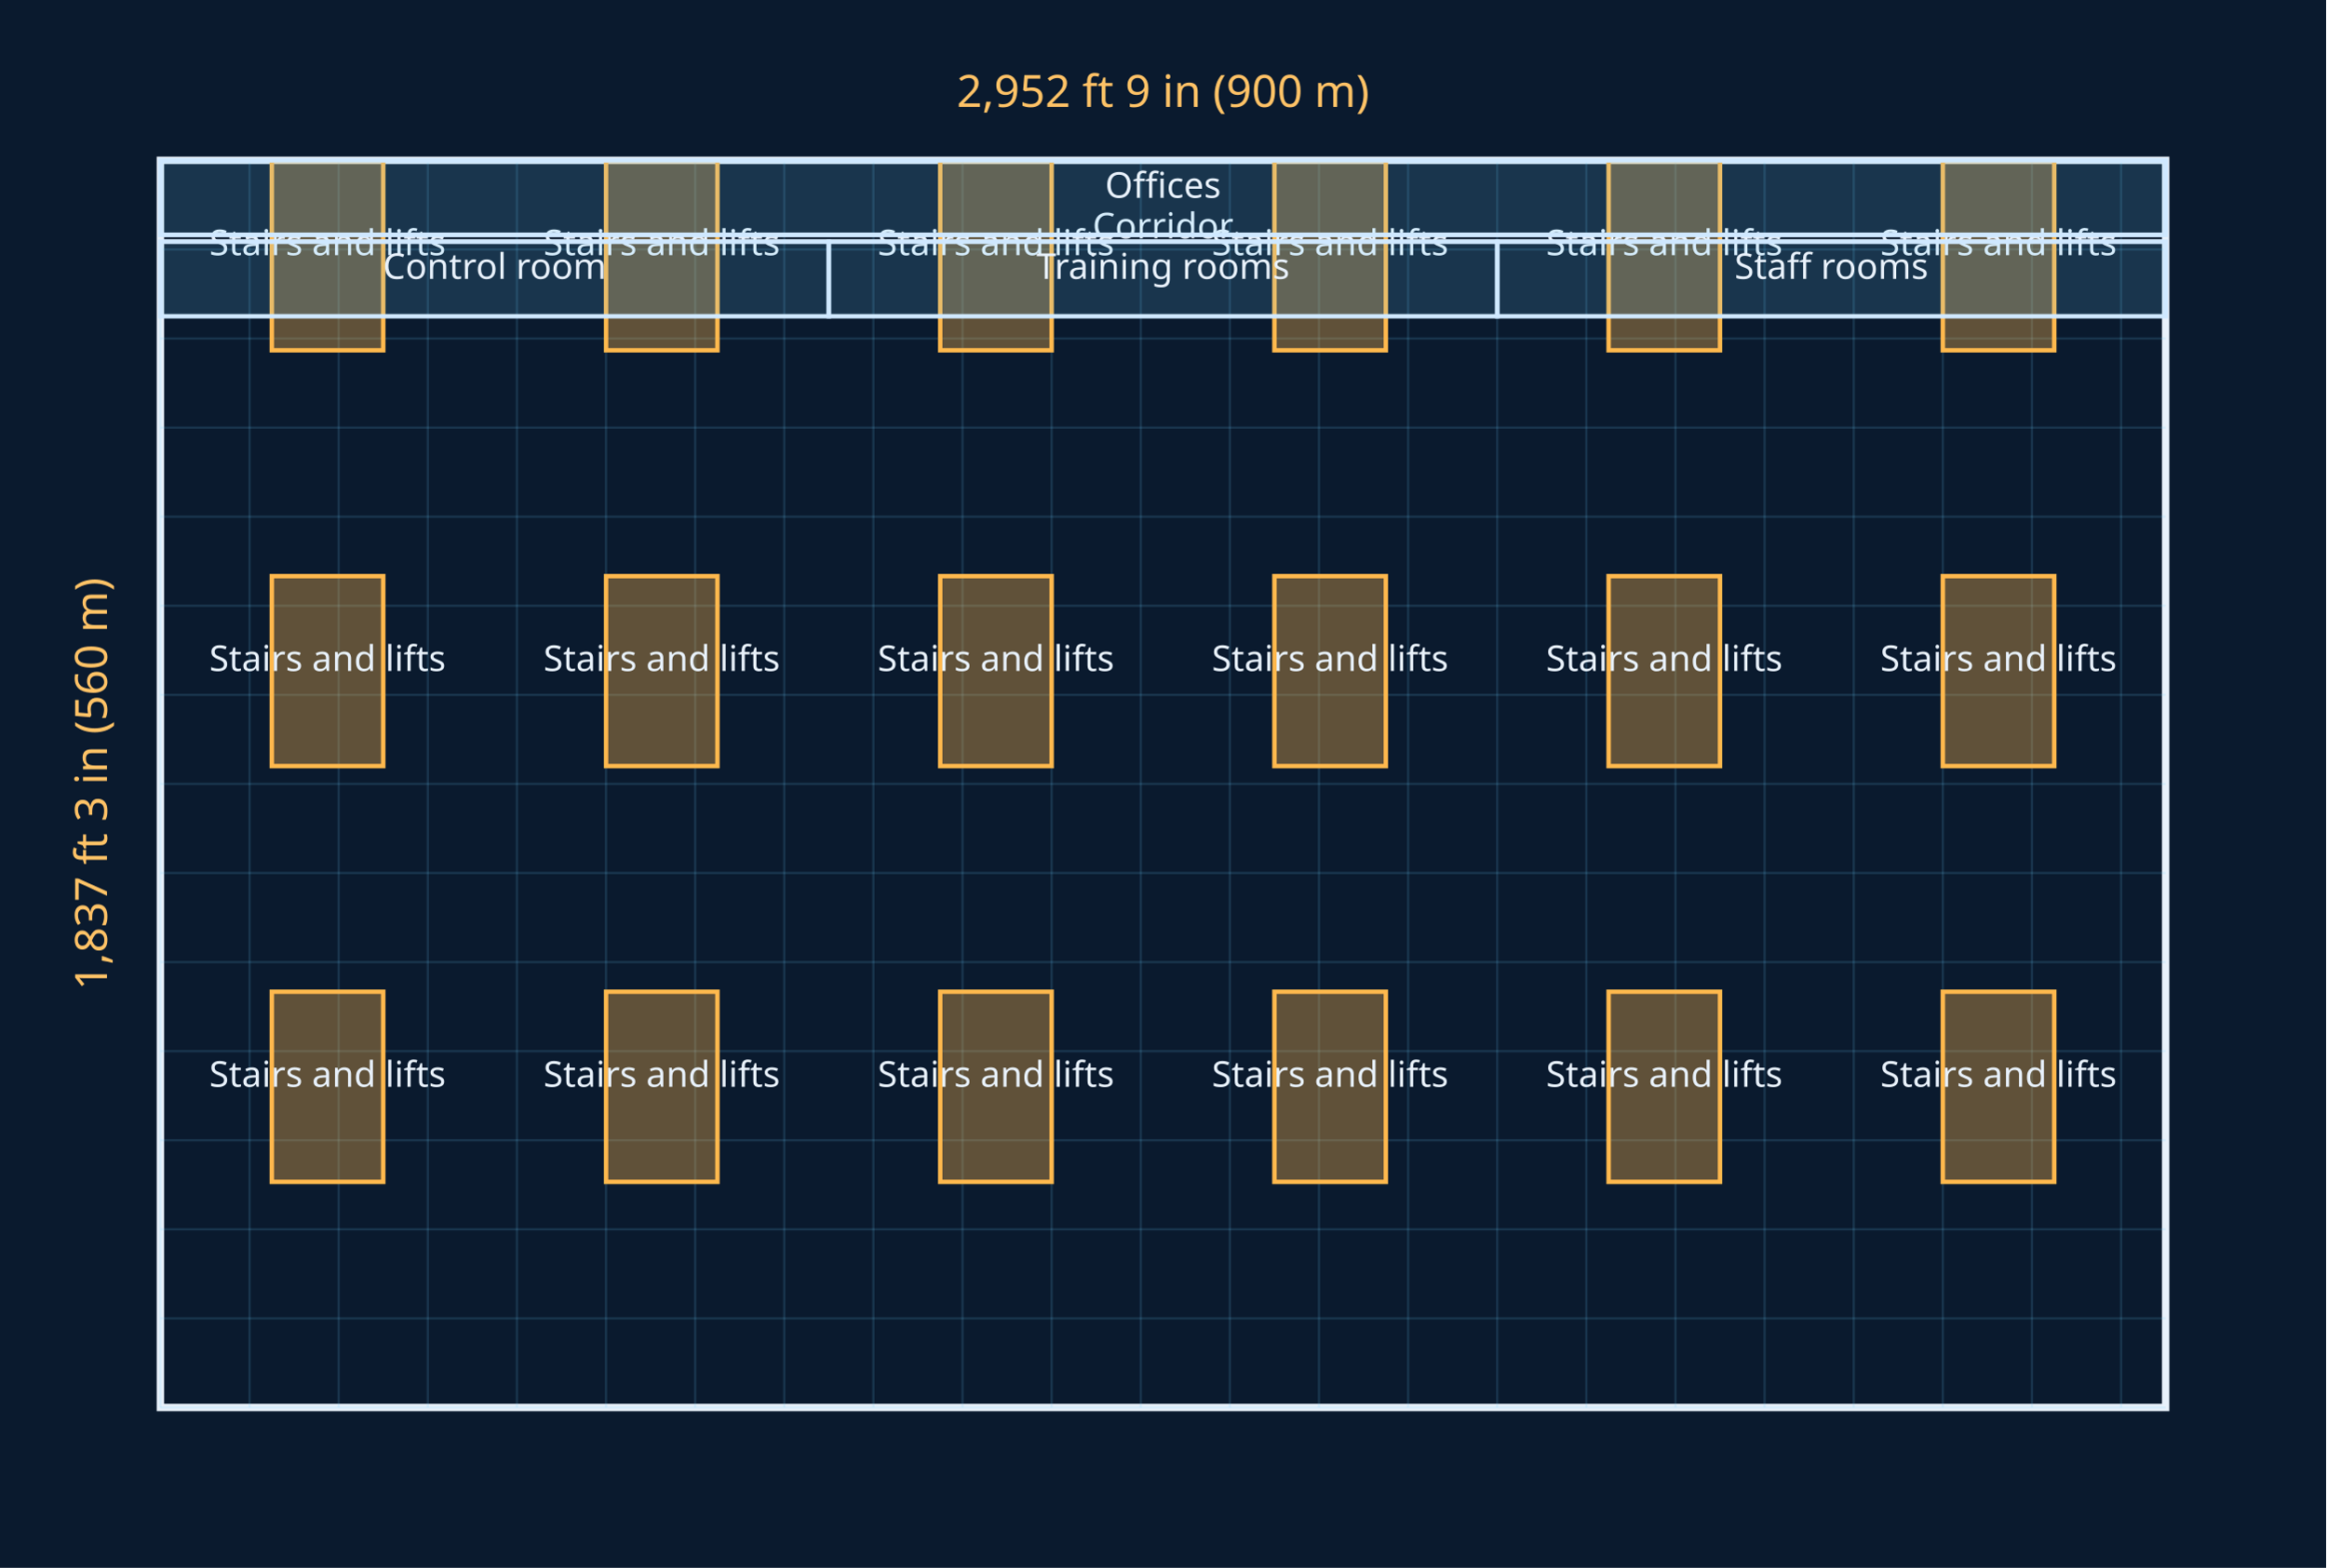
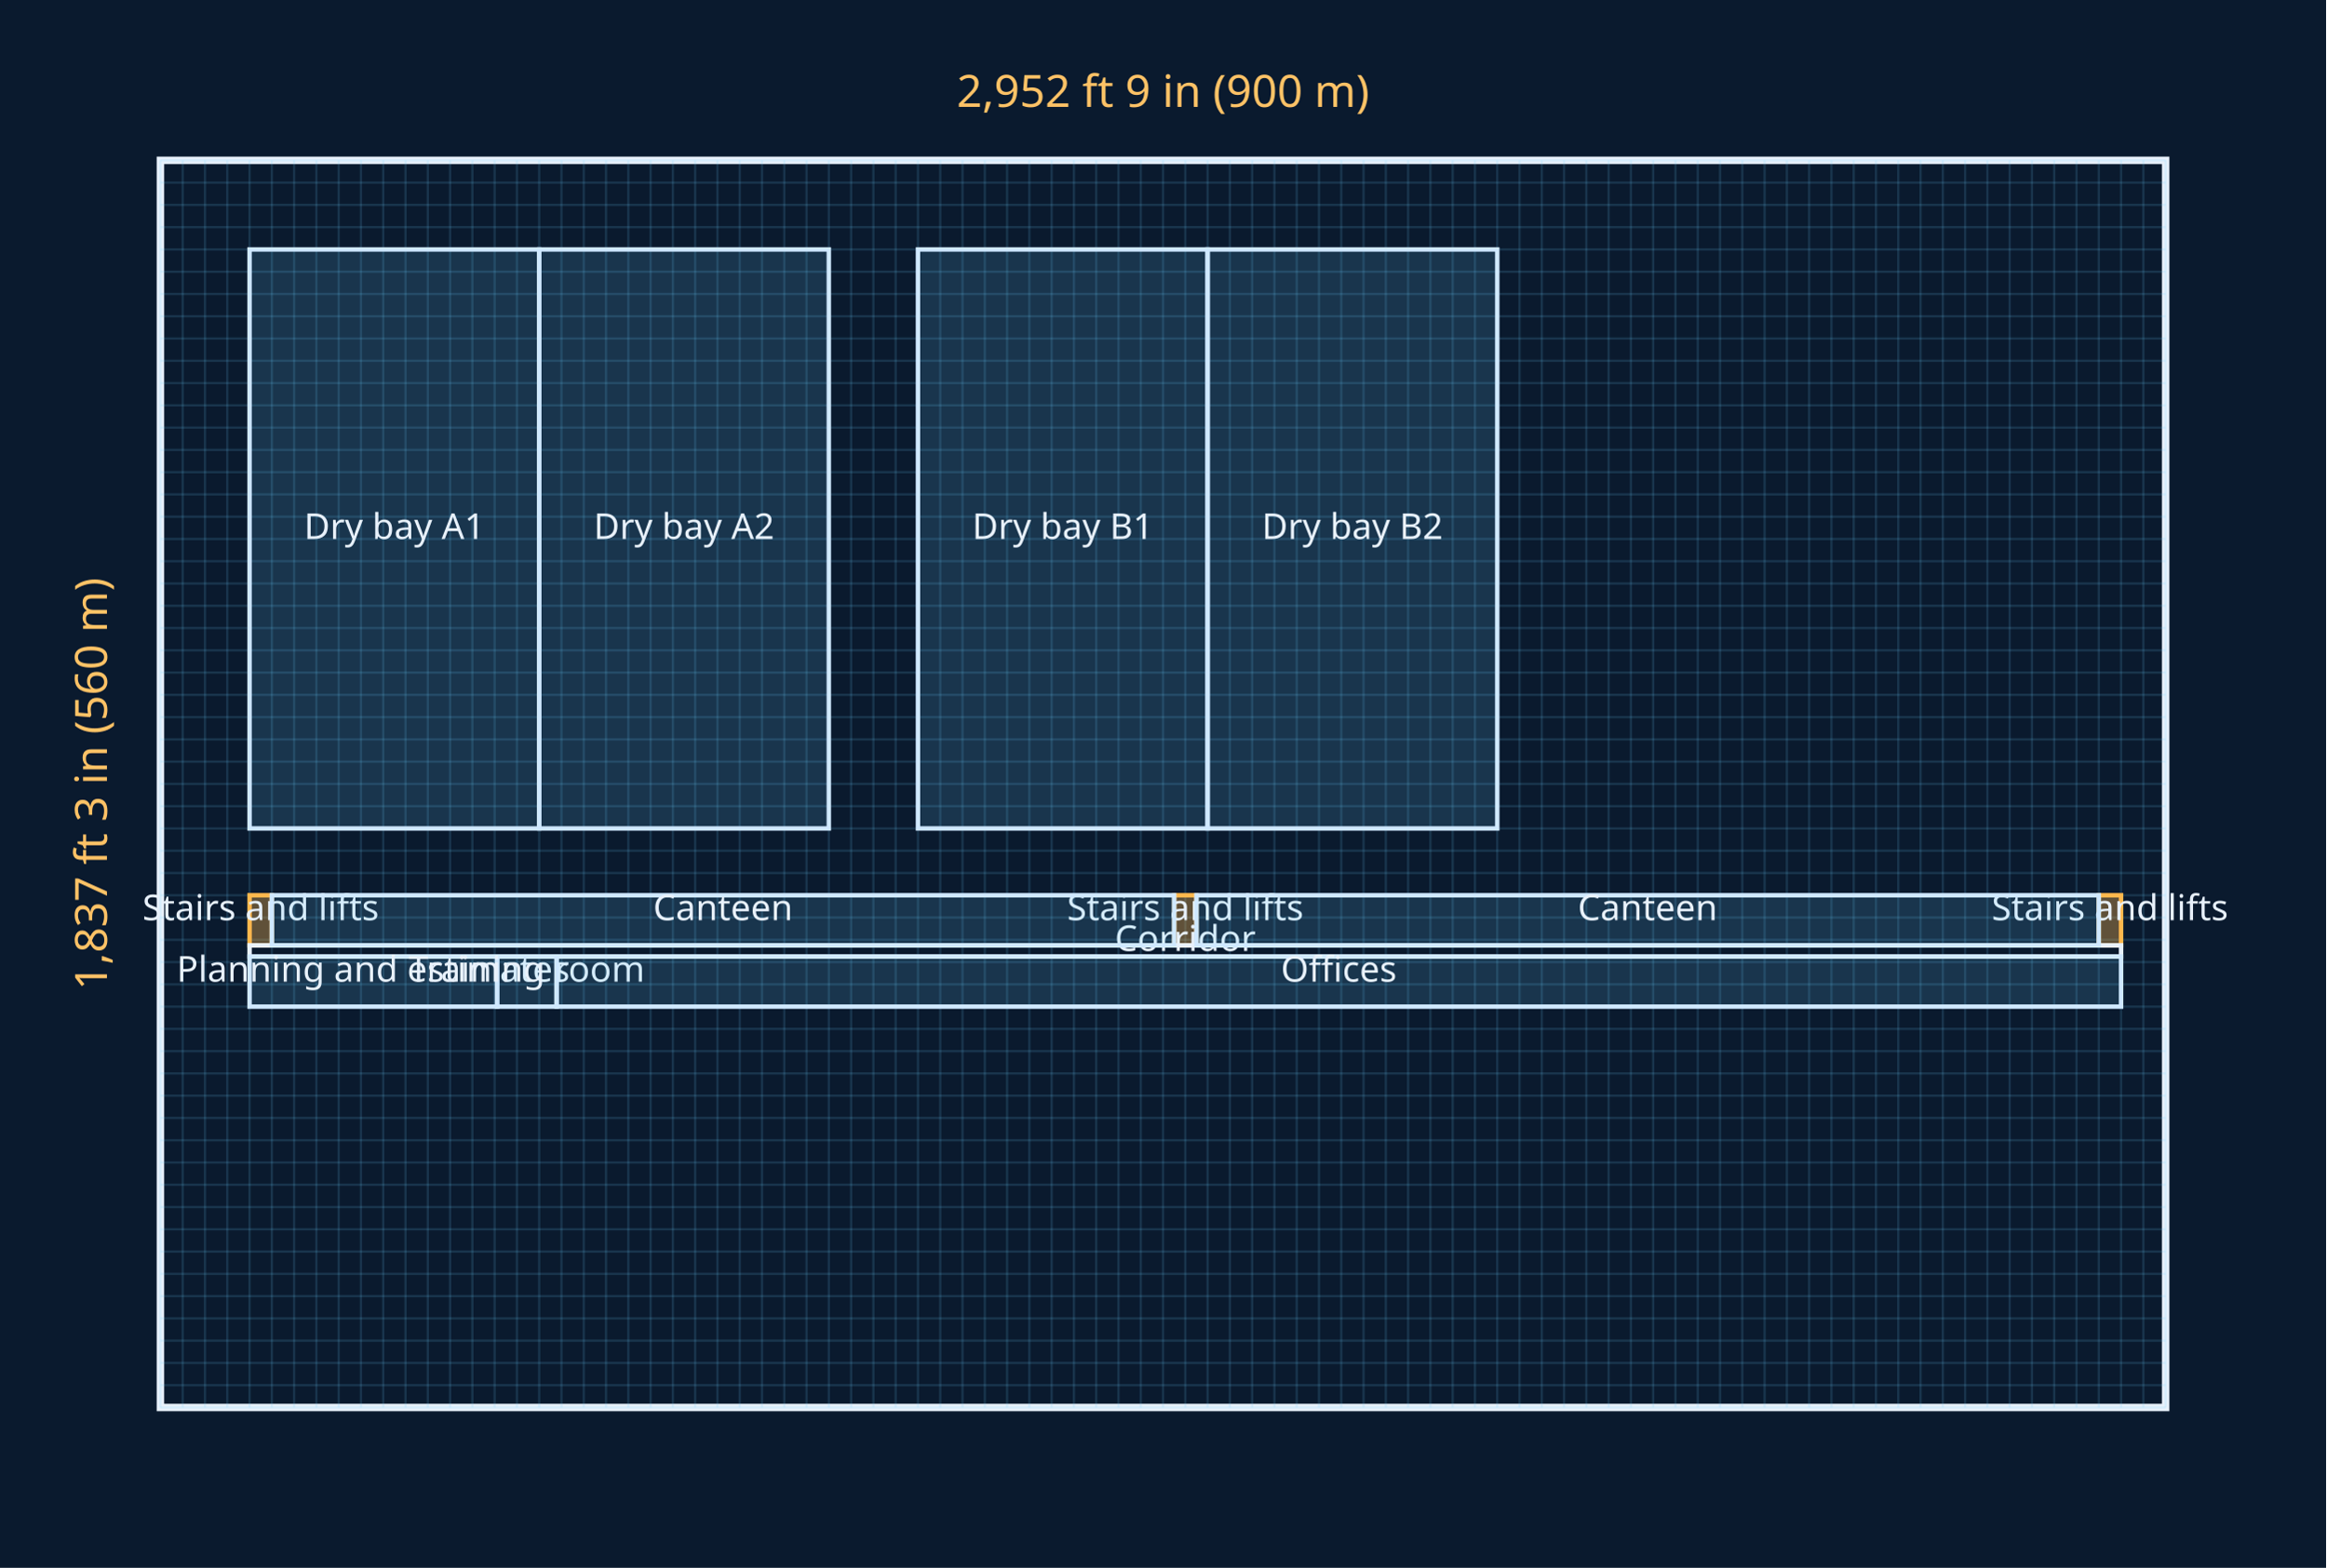
<svg xmlns="http://www.w3.org/2000/svg" viewBox="-72.0 -72.0 1044.0 704.0" font-family="Segoe UI, sans-serif">
  <rect x="-72.0" y="-72.0" width="1044.0" height="704.0" fill="#0a1a2e" />
  <rect x="0" y="0" width="900.0" height="560.0" fill="none" stroke="#e8f1fb" stroke-width="3.33" />
  <line x1="0.0" y1="0" x2="0.0" y2="560.0" stroke="#6fd0ff" stroke-opacity=".15" stroke-width="1.00" />
+   <line x1="10.0" y1="0" x2="10.0" y2="560.0" stroke="#6fd0ff" stroke-opacity=".15" stroke-width="1.00" />
+   <line x1="20.0" y1="0" x2="20.0" y2="560.0" stroke="#6fd0ff" stroke-opacity=".15" stroke-width="1.00" />
+   <line x1="30.0" y1="0" x2="30.0" y2="560.0" stroke="#6fd0ff" stroke-opacity=".15" stroke-width="1.00" />
  <line x1="40.0" y1="0" x2="40.0" y2="560.0" stroke="#6fd0ff" stroke-opacity=".15" stroke-width="1.00" />
+   <line x1="50.0" y1="0" x2="50.0" y2="560.0" stroke="#6fd0ff" stroke-opacity=".15" stroke-width="1.00" />
+   <line x1="60.0" y1="0" x2="60.0" y2="560.0" stroke="#6fd0ff" stroke-opacity=".15" stroke-width="1.00" />
+   <line x1="70.0" y1="0" x2="70.0" y2="560.0" stroke="#6fd0ff" stroke-opacity=".15" stroke-width="1.00" />
  <line x1="80.0" y1="0" x2="80.0" y2="560.0" stroke="#6fd0ff" stroke-opacity=".15" stroke-width="1.00" />
+   <line x1="90.0" y1="0" x2="90.0" y2="560.0" stroke="#6fd0ff" stroke-opacity=".15" stroke-width="1.00" />
+   <line x1="100.0" y1="0" x2="100.0" y2="560.0" stroke="#6fd0ff" stroke-opacity=".15" stroke-width="1.00" />
+   <line x1="110.0" y1="0" x2="110.0" y2="560.0" stroke="#6fd0ff" stroke-opacity=".15" stroke-width="1.00" />
  <line x1="120.0" y1="0" x2="120.0" y2="560.0" stroke="#6fd0ff" stroke-opacity=".15" stroke-width="1.00" />
+   <line x1="130.0" y1="0" x2="130.0" y2="560.0" stroke="#6fd0ff" stroke-opacity=".15" stroke-width="1.00" />
+   <line x1="140.0" y1="0" x2="140.0" y2="560.0" stroke="#6fd0ff" stroke-opacity=".15" stroke-width="1.00" />
+   <line x1="150.0" y1="0" x2="150.0" y2="560.0" stroke="#6fd0ff" stroke-opacity=".15" stroke-width="1.00" />
  <line x1="160.0" y1="0" x2="160.0" y2="560.0" stroke="#6fd0ff" stroke-opacity=".15" stroke-width="1.00" />
+   <line x1="170.0" y1="0" x2="170.0" y2="560.0" stroke="#6fd0ff" stroke-opacity=".15" stroke-width="1.00" />
+   <line x1="180.0" y1="0" x2="180.0" y2="560.0" stroke="#6fd0ff" stroke-opacity=".15" stroke-width="1.00" />
+   <line x1="190.0" y1="0" x2="190.0" y2="560.0" stroke="#6fd0ff" stroke-opacity=".15" stroke-width="1.00" />
  <line x1="200.0" y1="0" x2="200.0" y2="560.0" stroke="#6fd0ff" stroke-opacity=".15" stroke-width="1.00" />
+   <line x1="210.0" y1="0" x2="210.0" y2="560.0" stroke="#6fd0ff" stroke-opacity=".15" stroke-width="1.00" />
+   <line x1="220.0" y1="0" x2="220.0" y2="560.0" stroke="#6fd0ff" stroke-opacity=".15" stroke-width="1.00" />
+   <line x1="230.0" y1="0" x2="230.0" y2="560.0" stroke="#6fd0ff" stroke-opacity=".15" stroke-width="1.00" />
  <line x1="240.0" y1="0" x2="240.0" y2="560.0" stroke="#6fd0ff" stroke-opacity=".15" stroke-width="1.00" />
+   <line x1="250.0" y1="0" x2="250.0" y2="560.0" stroke="#6fd0ff" stroke-opacity=".15" stroke-width="1.00" />
+   <line x1="260.0" y1="0" x2="260.0" y2="560.0" stroke="#6fd0ff" stroke-opacity=".15" stroke-width="1.00" />
+   <line x1="270.0" y1="0" x2="270.0" y2="560.0" stroke="#6fd0ff" stroke-opacity=".15" stroke-width="1.00" />
  <line x1="280.0" y1="0" x2="280.0" y2="560.0" stroke="#6fd0ff" stroke-opacity=".15" stroke-width="1.00" />
+   <line x1="290.0" y1="0" x2="290.0" y2="560.0" stroke="#6fd0ff" stroke-opacity=".15" stroke-width="1.00" />
+   <line x1="300.0" y1="0" x2="300.0" y2="560.0" stroke="#6fd0ff" stroke-opacity=".15" stroke-width="1.00" />
+   <line x1="310.0" y1="0" x2="310.0" y2="560.0" stroke="#6fd0ff" stroke-opacity=".15" stroke-width="1.00" />
  <line x1="320.0" y1="0" x2="320.0" y2="560.0" stroke="#6fd0ff" stroke-opacity=".15" stroke-width="1.00" />
+   <line x1="330.0" y1="0" x2="330.0" y2="560.0" stroke="#6fd0ff" stroke-opacity=".15" stroke-width="1.00" />
+   <line x1="340.0" y1="0" x2="340.0" y2="560.0" stroke="#6fd0ff" stroke-opacity=".15" stroke-width="1.00" />
+   <line x1="350.0" y1="0" x2="350.0" y2="560.0" stroke="#6fd0ff" stroke-opacity=".15" stroke-width="1.00" />
  <line x1="360.0" y1="0" x2="360.0" y2="560.0" stroke="#6fd0ff" stroke-opacity=".15" stroke-width="1.00" />
+   <line x1="370.0" y1="0" x2="370.0" y2="560.0" stroke="#6fd0ff" stroke-opacity=".15" stroke-width="1.00" />
+   <line x1="380.0" y1="0" x2="380.0" y2="560.0" stroke="#6fd0ff" stroke-opacity=".15" stroke-width="1.00" />
+   <line x1="390.0" y1="0" x2="390.0" y2="560.0" stroke="#6fd0ff" stroke-opacity=".15" stroke-width="1.00" />
  <line x1="400.0" y1="0" x2="400.0" y2="560.0" stroke="#6fd0ff" stroke-opacity=".15" stroke-width="1.00" />
+   <line x1="410.0" y1="0" x2="410.0" y2="560.0" stroke="#6fd0ff" stroke-opacity=".15" stroke-width="1.00" />
+   <line x1="420.0" y1="0" x2="420.0" y2="560.0" stroke="#6fd0ff" stroke-opacity=".15" stroke-width="1.00" />
+   <line x1="430.0" y1="0" x2="430.0" y2="560.0" stroke="#6fd0ff" stroke-opacity=".15" stroke-width="1.00" />
  <line x1="440.0" y1="0" x2="440.0" y2="560.0" stroke="#6fd0ff" stroke-opacity=".15" stroke-width="1.00" />
+   <line x1="450.0" y1="0" x2="450.0" y2="560.0" stroke="#6fd0ff" stroke-opacity=".15" stroke-width="1.00" />
+   <line x1="460.0" y1="0" x2="460.0" y2="560.0" stroke="#6fd0ff" stroke-opacity=".15" stroke-width="1.00" />
+   <line x1="470.0" y1="0" x2="470.0" y2="560.0" stroke="#6fd0ff" stroke-opacity=".15" stroke-width="1.00" />
  <line x1="480.0" y1="0" x2="480.0" y2="560.0" stroke="#6fd0ff" stroke-opacity=".15" stroke-width="1.00" />
+   <line x1="490.0" y1="0" x2="490.0" y2="560.0" stroke="#6fd0ff" stroke-opacity=".15" stroke-width="1.00" />
+   <line x1="500.0" y1="0" x2="500.0" y2="560.0" stroke="#6fd0ff" stroke-opacity=".15" stroke-width="1.00" />
+   <line x1="510.0" y1="0" x2="510.0" y2="560.0" stroke="#6fd0ff" stroke-opacity=".15" stroke-width="1.00" />
  <line x1="520.0" y1="0" x2="520.0" y2="560.0" stroke="#6fd0ff" stroke-opacity=".15" stroke-width="1.00" />
+   <line x1="530.0" y1="0" x2="530.0" y2="560.0" stroke="#6fd0ff" stroke-opacity=".15" stroke-width="1.00" />
+   <line x1="540.0" y1="0" x2="540.0" y2="560.0" stroke="#6fd0ff" stroke-opacity=".15" stroke-width="1.00" />
+   <line x1="550.0" y1="0" x2="550.0" y2="560.0" stroke="#6fd0ff" stroke-opacity=".15" stroke-width="1.00" />
  <line x1="560.0" y1="0" x2="560.0" y2="560.0" stroke="#6fd0ff" stroke-opacity=".15" stroke-width="1.00" />
+   <line x1="570.0" y1="0" x2="570.0" y2="560.0" stroke="#6fd0ff" stroke-opacity=".15" stroke-width="1.00" />
+   <line x1="580.0" y1="0" x2="580.0" y2="560.0" stroke="#6fd0ff" stroke-opacity=".15" stroke-width="1.00" />
+   <line x1="590.0" y1="0" x2="590.0" y2="560.0" stroke="#6fd0ff" stroke-opacity=".15" stroke-width="1.00" />
  <line x1="600.0" y1="0" x2="600.0" y2="560.0" stroke="#6fd0ff" stroke-opacity=".15" stroke-width="1.00" />
+   <line x1="610.0" y1="0" x2="610.0" y2="560.0" stroke="#6fd0ff" stroke-opacity=".15" stroke-width="1.00" />
+   <line x1="620.0" y1="0" x2="620.0" y2="560.0" stroke="#6fd0ff" stroke-opacity=".15" stroke-width="1.00" />
+   <line x1="630.0" y1="0" x2="630.0" y2="560.0" stroke="#6fd0ff" stroke-opacity=".15" stroke-width="1.00" />
  <line x1="640.0" y1="0" x2="640.0" y2="560.0" stroke="#6fd0ff" stroke-opacity=".15" stroke-width="1.00" />
+   <line x1="650.0" y1="0" x2="650.0" y2="560.0" stroke="#6fd0ff" stroke-opacity=".15" stroke-width="1.00" />
+   <line x1="660.0" y1="0" x2="660.0" y2="560.0" stroke="#6fd0ff" stroke-opacity=".15" stroke-width="1.00" />
+   <line x1="670.0" y1="0" x2="670.0" y2="560.0" stroke="#6fd0ff" stroke-opacity=".15" stroke-width="1.00" />
  <line x1="680.0" y1="0" x2="680.0" y2="560.0" stroke="#6fd0ff" stroke-opacity=".15" stroke-width="1.00" />
+   <line x1="690.0" y1="0" x2="690.0" y2="560.0" stroke="#6fd0ff" stroke-opacity=".15" stroke-width="1.00" />
+   <line x1="700.0" y1="0" x2="700.0" y2="560.0" stroke="#6fd0ff" stroke-opacity=".15" stroke-width="1.00" />
+   <line x1="710.0" y1="0" x2="710.0" y2="560.0" stroke="#6fd0ff" stroke-opacity=".15" stroke-width="1.00" />
  <line x1="720.0" y1="0" x2="720.0" y2="560.0" stroke="#6fd0ff" stroke-opacity=".15" stroke-width="1.00" />
+   <line x1="730.0" y1="0" x2="730.0" y2="560.0" stroke="#6fd0ff" stroke-opacity=".15" stroke-width="1.00" />
+   <line x1="740.0" y1="0" x2="740.0" y2="560.0" stroke="#6fd0ff" stroke-opacity=".15" stroke-width="1.00" />
+   <line x1="750.0" y1="0" x2="750.0" y2="560.0" stroke="#6fd0ff" stroke-opacity=".15" stroke-width="1.00" />
  <line x1="760.0" y1="0" x2="760.0" y2="560.0" stroke="#6fd0ff" stroke-opacity=".15" stroke-width="1.00" />
+   <line x1="770.0" y1="0" x2="770.0" y2="560.0" stroke="#6fd0ff" stroke-opacity=".15" stroke-width="1.00" />
+   <line x1="780.0" y1="0" x2="780.0" y2="560.0" stroke="#6fd0ff" stroke-opacity=".15" stroke-width="1.00" />
+   <line x1="790.0" y1="0" x2="790.0" y2="560.0" stroke="#6fd0ff" stroke-opacity=".15" stroke-width="1.00" />
  <line x1="800.0" y1="0" x2="800.0" y2="560.0" stroke="#6fd0ff" stroke-opacity=".15" stroke-width="1.00" />
+   <line x1="810.0" y1="0" x2="810.0" y2="560.0" stroke="#6fd0ff" stroke-opacity=".15" stroke-width="1.00" />
+   <line x1="820.0" y1="0" x2="820.0" y2="560.0" stroke="#6fd0ff" stroke-opacity=".15" stroke-width="1.00" />
+   <line x1="830.0" y1="0" x2="830.0" y2="560.0" stroke="#6fd0ff" stroke-opacity=".15" stroke-width="1.00" />
  <line x1="840.0" y1="0" x2="840.0" y2="560.0" stroke="#6fd0ff" stroke-opacity=".15" stroke-width="1.00" />
+   <line x1="850.0" y1="0" x2="850.0" y2="560.0" stroke="#6fd0ff" stroke-opacity=".15" stroke-width="1.00" />
+   <line x1="860.0" y1="0" x2="860.0" y2="560.0" stroke="#6fd0ff" stroke-opacity=".15" stroke-width="1.00" />
+   <line x1="870.0" y1="0" x2="870.0" y2="560.0" stroke="#6fd0ff" stroke-opacity=".15" stroke-width="1.00" />
  <line x1="880.0" y1="0" x2="880.0" y2="560.0" stroke="#6fd0ff" stroke-opacity=".15" stroke-width="1.00" />
+   <line x1="890.0" y1="0" x2="890.0" y2="560.0" stroke="#6fd0ff" stroke-opacity=".15" stroke-width="1.00" />
+   <line x1="900.0" y1="0" x2="900.0" y2="560.0" stroke="#6fd0ff" stroke-opacity=".15" stroke-width="1.00" />
  <line x1="0" y1="0.0" x2="900.0" y2="0.0" stroke="#6fd0ff" stroke-opacity=".15" stroke-width="1.00" />
+   <line x1="0" y1="10.0" x2="900.0" y2="10.0" stroke="#6fd0ff" stroke-opacity=".15" stroke-width="1.00" />
+   <line x1="0" y1="20.0" x2="900.0" y2="20.0" stroke="#6fd0ff" stroke-opacity=".15" stroke-width="1.00" />
+   <line x1="0" y1="30.0" x2="900.0" y2="30.0" stroke="#6fd0ff" stroke-opacity=".15" stroke-width="1.00" />
  <line x1="0" y1="40.0" x2="900.0" y2="40.0" stroke="#6fd0ff" stroke-opacity=".15" stroke-width="1.00" />
+   <line x1="0" y1="50.0" x2="900.0" y2="50.0" stroke="#6fd0ff" stroke-opacity=".15" stroke-width="1.00" />
+   <line x1="0" y1="60.0" x2="900.0" y2="60.0" stroke="#6fd0ff" stroke-opacity=".15" stroke-width="1.00" />
+   <line x1="0" y1="70.0" x2="900.0" y2="70.0" stroke="#6fd0ff" stroke-opacity=".15" stroke-width="1.00" />
  <line x1="0" y1="80.0" x2="900.0" y2="80.0" stroke="#6fd0ff" stroke-opacity=".15" stroke-width="1.00" />
+   <line x1="0" y1="90.0" x2="900.0" y2="90.0" stroke="#6fd0ff" stroke-opacity=".15" stroke-width="1.00" />
+   <line x1="0" y1="100.0" x2="900.0" y2="100.0" stroke="#6fd0ff" stroke-opacity=".15" stroke-width="1.00" />
+   <line x1="0" y1="110.0" x2="900.0" y2="110.0" stroke="#6fd0ff" stroke-opacity=".15" stroke-width="1.00" />
  <line x1="0" y1="120.0" x2="900.0" y2="120.0" stroke="#6fd0ff" stroke-opacity=".15" stroke-width="1.00" />
+   <line x1="0" y1="130.0" x2="900.0" y2="130.0" stroke="#6fd0ff" stroke-opacity=".15" stroke-width="1.00" />
+   <line x1="0" y1="140.0" x2="900.0" y2="140.0" stroke="#6fd0ff" stroke-opacity=".15" stroke-width="1.00" />
+   <line x1="0" y1="150.0" x2="900.0" y2="150.0" stroke="#6fd0ff" stroke-opacity=".15" stroke-width="1.00" />
  <line x1="0" y1="160.0" x2="900.0" y2="160.0" stroke="#6fd0ff" stroke-opacity=".15" stroke-width="1.00" />
+   <line x1="0" y1="170.0" x2="900.0" y2="170.0" stroke="#6fd0ff" stroke-opacity=".15" stroke-width="1.00" />
+   <line x1="0" y1="180.0" x2="900.0" y2="180.0" stroke="#6fd0ff" stroke-opacity=".15" stroke-width="1.00" />
+   <line x1="0" y1="190.0" x2="900.0" y2="190.0" stroke="#6fd0ff" stroke-opacity=".15" stroke-width="1.00" />
  <line x1="0" y1="200.0" x2="900.0" y2="200.0" stroke="#6fd0ff" stroke-opacity=".15" stroke-width="1.00" />
+   <line x1="0" y1="210.0" x2="900.0" y2="210.0" stroke="#6fd0ff" stroke-opacity=".15" stroke-width="1.00" />
+   <line x1="0" y1="220.0" x2="900.0" y2="220.0" stroke="#6fd0ff" stroke-opacity=".15" stroke-width="1.00" />
+   <line x1="0" y1="230.0" x2="900.0" y2="230.0" stroke="#6fd0ff" stroke-opacity=".15" stroke-width="1.00" />
  <line x1="0" y1="240.0" x2="900.0" y2="240.0" stroke="#6fd0ff" stroke-opacity=".15" stroke-width="1.00" />
+   <line x1="0" y1="250.0" x2="900.0" y2="250.0" stroke="#6fd0ff" stroke-opacity=".15" stroke-width="1.00" />
+   <line x1="0" y1="260.0" x2="900.0" y2="260.0" stroke="#6fd0ff" stroke-opacity=".15" stroke-width="1.00" />
+   <line x1="0" y1="270.0" x2="900.0" y2="270.0" stroke="#6fd0ff" stroke-opacity=".15" stroke-width="1.00" />
  <line x1="0" y1="280.0" x2="900.0" y2="280.0" stroke="#6fd0ff" stroke-opacity=".15" stroke-width="1.00" />
+   <line x1="0" y1="290.0" x2="900.0" y2="290.0" stroke="#6fd0ff" stroke-opacity=".15" stroke-width="1.00" />
+   <line x1="0" y1="300.0" x2="900.0" y2="300.0" stroke="#6fd0ff" stroke-opacity=".15" stroke-width="1.00" />
+   <line x1="0" y1="310.0" x2="900.0" y2="310.0" stroke="#6fd0ff" stroke-opacity=".15" stroke-width="1.00" />
  <line x1="0" y1="320.0" x2="900.0" y2="320.0" stroke="#6fd0ff" stroke-opacity=".15" stroke-width="1.00" />
+   <line x1="0" y1="330.0" x2="900.0" y2="330.0" stroke="#6fd0ff" stroke-opacity=".15" stroke-width="1.00" />
+   <line x1="0" y1="340.0" x2="900.0" y2="340.0" stroke="#6fd0ff" stroke-opacity=".15" stroke-width="1.00" />
+   <line x1="0" y1="350.0" x2="900.0" y2="350.0" stroke="#6fd0ff" stroke-opacity=".15" stroke-width="1.00" />
  <line x1="0" y1="360.0" x2="900.0" y2="360.0" stroke="#6fd0ff" stroke-opacity=".15" stroke-width="1.00" />
+   <line x1="0" y1="370.0" x2="900.0" y2="370.0" stroke="#6fd0ff" stroke-opacity=".15" stroke-width="1.00" />
+   <line x1="0" y1="380.0" x2="900.0" y2="380.0" stroke="#6fd0ff" stroke-opacity=".15" stroke-width="1.00" />
+   <line x1="0" y1="390.0" x2="900.0" y2="390.0" stroke="#6fd0ff" stroke-opacity=".15" stroke-width="1.00" />
  <line x1="0" y1="400.0" x2="900.0" y2="400.0" stroke="#6fd0ff" stroke-opacity=".15" stroke-width="1.00" />
+   <line x1="0" y1="410.0" x2="900.0" y2="410.0" stroke="#6fd0ff" stroke-opacity=".15" stroke-width="1.00" />
+   <line x1="0" y1="420.0" x2="900.0" y2="420.0" stroke="#6fd0ff" stroke-opacity=".15" stroke-width="1.00" />
+   <line x1="0" y1="430.0" x2="900.0" y2="430.0" stroke="#6fd0ff" stroke-opacity=".15" stroke-width="1.00" />
  <line x1="0" y1="440.0" x2="900.0" y2="440.0" stroke="#6fd0ff" stroke-opacity=".15" stroke-width="1.00" />
+   <line x1="0" y1="450.0" x2="900.0" y2="450.0" stroke="#6fd0ff" stroke-opacity=".15" stroke-width="1.00" />
+   <line x1="0" y1="460.0" x2="900.0" y2="460.0" stroke="#6fd0ff" stroke-opacity=".15" stroke-width="1.00" />
+   <line x1="0" y1="470.0" x2="900.0" y2="470.0" stroke="#6fd0ff" stroke-opacity=".15" stroke-width="1.00" />
  <line x1="0" y1="480.0" x2="900.0" y2="480.0" stroke="#6fd0ff" stroke-opacity=".15" stroke-width="1.00" />
+   <line x1="0" y1="490.0" x2="900.0" y2="490.0" stroke="#6fd0ff" stroke-opacity=".15" stroke-width="1.00" />
+   <line x1="0" y1="500.0" x2="900.0" y2="500.0" stroke="#6fd0ff" stroke-opacity=".15" stroke-width="1.00" />
+   <line x1="0" y1="510.0" x2="900.0" y2="510.0" stroke="#6fd0ff" stroke-opacity=".15" stroke-width="1.00" />
  <line x1="0" y1="520.0" x2="900.0" y2="520.0" stroke="#6fd0ff" stroke-opacity=".15" stroke-width="1.00" />
+   <line x1="0" y1="530.0" x2="900.0" y2="530.0" stroke="#6fd0ff" stroke-opacity=".15" stroke-width="1.00" />
+   <line x1="0" y1="540.0" x2="900.0" y2="540.0" stroke="#6fd0ff" stroke-opacity=".15" stroke-width="1.00" />
+   <line x1="0" y1="550.0" x2="900.0" y2="550.0" stroke="#6fd0ff" stroke-opacity=".15" stroke-width="1.00" />
  <line x1="0" y1="560.0" x2="900.0" y2="560.0" stroke="#6fd0ff" stroke-opacity=".15" stroke-width="1.00" />
-   <polygon points="50.0,0.0 100.0,0.0 100.0,85.3 50.0,85.3" fill="rgba(255,184,77,.35)" stroke="#ffb84d" stroke-width="2.00" />
-   <text x="75.0" y="42.6" font-size="16.0" fill="#e8f1fb" text-anchor="middle">Stairs and lifts</text>
-   <polygon points="200.0,0.0 250.0,0.0 250.0,85.3 200.0,85.3" fill="rgba(255,184,77,.35)" stroke="#ffb84d" stroke-width="2.00" />
-   <text x="225.0" y="42.6" font-size="16.0" fill="#e8f1fb" text-anchor="middle">Stairs and lifts</text>
-   <polygon points="350.0,0.0 400.0,0.0 400.0,85.3 350.0,85.3" fill="rgba(255,184,77,.35)" stroke="#ffb84d" stroke-width="2.00" />
-   <text x="375.0" y="42.6" font-size="16.0" fill="#e8f1fb" text-anchor="middle">Stairs and lifts</text>
-   <polygon points="500.0,0.0 550.0,0.0 550.0,85.3 500.0,85.3" fill="rgba(255,184,77,.35)" stroke="#ffb84d" stroke-width="2.00" />
-   <text x="525.0" y="42.6" font-size="16.0" fill="#e8f1fb" text-anchor="middle">Stairs and lifts</text>
-   <polygon points="650.0,0.0 700.0,0.0 700.0,85.3 650.0,85.3" fill="rgba(255,184,77,.35)" stroke="#ffb84d" stroke-width="2.00" />
-   <text x="675.0" y="42.6" font-size="16.0" fill="#e8f1fb" text-anchor="middle">Stairs and lifts</text>
-   <polygon points="800.0,0.0 850.0,0.0 850.0,85.3 800.0,85.3" fill="rgba(255,184,77,.35)" stroke="#ffb84d" stroke-width="2.00" />
-   <text x="825.0" y="42.6" font-size="16.0" fill="#e8f1fb" text-anchor="middle">Stairs and lifts</text>
-   <polygon points="50.0,186.7 100.0,186.7 100.0,272.0 50.0,272.0" fill="rgba(255,184,77,.35)" stroke="#ffb84d" stroke-width="2.00" />
-   <text x="75.0" y="229.3" font-size="16.0" fill="#e8f1fb" text-anchor="middle">Stairs and lifts</text>
-   <polygon points="200.0,186.7 250.0,186.7 250.0,272.0 200.0,272.0" fill="rgba(255,184,77,.35)" stroke="#ffb84d" stroke-width="2.00" />
-   <text x="225.0" y="229.3" font-size="16.0" fill="#e8f1fb" text-anchor="middle">Stairs and lifts</text>
-   <polygon points="350.0,186.7 400.0,186.7 400.0,272.0 350.0,272.0" fill="rgba(255,184,77,.35)" stroke="#ffb84d" stroke-width="2.00" />
-   <text x="375.0" y="229.3" font-size="16.0" fill="#e8f1fb" text-anchor="middle">Stairs and lifts</text>
-   <polygon points="500.0,186.7 550.0,186.7 550.0,272.0 500.0,272.0" fill="rgba(255,184,77,.35)" stroke="#ffb84d" stroke-width="2.00" />
-   <text x="525.0" y="229.3" font-size="16.0" fill="#e8f1fb" text-anchor="middle">Stairs and lifts</text>
-   <polygon points="650.0,186.7 700.0,186.7 700.0,272.0 650.0,272.0" fill="rgba(255,184,77,.35)" stroke="#ffb84d" stroke-width="2.00" />
-   <text x="675.0" y="229.3" font-size="16.0" fill="#e8f1fb" text-anchor="middle">Stairs and lifts</text>
-   <polygon points="800.0,186.7 850.0,186.7 850.0,272.0 800.0,272.0" fill="rgba(255,184,77,.35)" stroke="#ffb84d" stroke-width="2.00" />
-   <text x="825.0" y="229.3" font-size="16.0" fill="#e8f1fb" text-anchor="middle">Stairs and lifts</text>
-   <polygon points="50.0,373.3 100.0,373.3 100.0,458.7 50.0,458.7" fill="rgba(255,184,77,.35)" stroke="#ffb84d" stroke-width="2.00" />
-   <text x="75.0" y="416.0" font-size="16.0" fill="#e8f1fb" text-anchor="middle">Stairs and lifts</text>
-   <polygon points="200.0,373.3 250.0,373.3 250.0,458.7 200.0,458.7" fill="rgba(255,184,77,.35)" stroke="#ffb84d" stroke-width="2.00" />
-   <text x="225.0" y="416.0" font-size="16.0" fill="#e8f1fb" text-anchor="middle">Stairs and lifts</text>
-   <polygon points="350.0,373.3 400.0,373.3 400.0,458.7 350.0,458.7" fill="rgba(255,184,77,.35)" stroke="#ffb84d" stroke-width="2.00" />
-   <text x="375.0" y="416.0" font-size="16.0" fill="#e8f1fb" text-anchor="middle">Stairs and lifts</text>
-   <polygon points="500.0,373.3 550.0,373.3 550.0,458.7 500.0,458.7" fill="rgba(255,184,77,.35)" stroke="#ffb84d" stroke-width="2.00" />
-   <text x="525.0" y="416.0" font-size="16.0" fill="#e8f1fb" text-anchor="middle">Stairs and lifts</text>
-   <polygon points="650.0,373.3 700.0,373.3 700.0,458.7 650.0,458.7" fill="rgba(255,184,77,.35)" stroke="#ffb84d" stroke-width="2.00" />
-   <text x="675.0" y="416.0" font-size="16.0" fill="#e8f1fb" text-anchor="middle">Stairs and lifts</text>
-   <polygon points="800.0,373.3 850.0,373.3 850.0,458.7 800.0,458.7" fill="rgba(255,184,77,.35)" stroke="#ffb84d" stroke-width="2.00" />
-   <text x="825.0" y="416.0" font-size="16.0" fill="#e8f1fb" text-anchor="middle">Stairs and lifts</text>
-   <polygon points="0.0,33.5 900.0,33.5 900.0,36.5 0.0,36.5" fill="none" stroke="#e8f1fb" stroke-width="2.00" />
-   <text x="450.0" y="35.0" font-size="16.0" fill="#e8f1fb" text-anchor="middle">Corridor</text>
-   <polygon points="0.0,0.0 900.0,0.0 900.0,33.5 0.0,33.5" fill="rgba(111,208,255,.15)" stroke="#cfe8ff" stroke-width="2.00" />
-   <text x="450.0" y="16.8" font-size="16.0" fill="#e8f1fb" text-anchor="middle">Offices</text>
-   <polygon points="0.0,36.5 300.0,36.5 300.0,70.0 0.0,70.0" fill="rgba(111,208,255,.15)" stroke="#cfe8ff" stroke-width="2.00" />
-   <text x="150.0" y="53.2" font-size="16.0" fill="#e8f1fb" text-anchor="middle">Control room</text>
-   <polygon points="300.0,36.5 600.0,36.5 600.0,70.0 300.0,70.0" fill="rgba(111,208,255,.15)" stroke="#cfe8ff" stroke-width="2.00" />
-   <text x="450.0" y="53.2" font-size="16.0" fill="#e8f1fb" text-anchor="middle">Training rooms</text>
-   <polygon points="600.0,36.5 900.0,36.5 900.0,70.0 600.0,70.0" fill="rgba(111,208,255,.15)" stroke="#cfe8ff" stroke-width="2.00" />
-   <text x="750.0" y="53.2" font-size="16.0" fill="#e8f1fb" text-anchor="middle">Staff rooms</text>
+   <polygon points="40.0,40.0 170.0,40.0 170.0,300.0 40.0,300.0" fill="rgba(111,208,255,.15)" stroke="#cfe8ff" stroke-width="2.00" />
+   <text x="105.0" y="170.0" font-size="16.0" fill="#e8f1fb" text-anchor="middle">Dry bay A1</text>
+   <polygon points="170.0,40.0 300.0,40.0 300.0,300.0 170.0,300.0" fill="rgba(111,208,255,.15)" stroke="#cfe8ff" stroke-width="2.00" />
+   <text x="235.0" y="170.0" font-size="16.0" fill="#e8f1fb" text-anchor="middle">Dry bay A2</text>
+   <polygon points="340.0,40.0 470.0,40.0 470.0,300.0 340.0,300.0" fill="rgba(111,208,255,.15)" stroke="#cfe8ff" stroke-width="2.00" />
+   <text x="405.0" y="170.0" font-size="16.0" fill="#e8f1fb" text-anchor="middle">Dry bay B1</text>
+   <polygon points="470.0,40.0 600.0,40.0 600.0,300.0 470.0,300.0" fill="rgba(111,208,255,.15)" stroke="#cfe8ff" stroke-width="2.00" />
+   <text x="535.0" y="170.0" font-size="16.0" fill="#e8f1fb" text-anchor="middle">Dry bay B2</text>
+   <polygon points="40.0,330.0 50.0,330.0 50.0,352.5 40.0,352.5" fill="rgba(255,184,77,.35)" stroke="#ffb84d" stroke-width="2.00" />
+   <text x="45.0" y="341.2" font-size="16.0" fill="#e8f1fb" text-anchor="middle">Stairs and lifts</text>
+   <polygon points="455.0,330.0 465.0,330.0 465.0,352.5 455.0,352.5" fill="rgba(255,184,77,.35)" stroke="#ffb84d" stroke-width="2.00" />
+   <text x="460.0" y="341.2" font-size="16.0" fill="#e8f1fb" text-anchor="middle">Stairs and lifts</text>
+   <polygon points="870.0,330.0 880.0,330.0 880.0,352.5 870.0,352.5" fill="rgba(255,184,77,.35)" stroke="#ffb84d" stroke-width="2.00" />
+   <text x="875.0" y="341.2" font-size="16.0" fill="#e8f1fb" text-anchor="middle">Stairs and lifts</text>
+   <polygon points="40.0,352.5 880.0,352.5 880.0,357.5 40.0,357.5" fill="none" stroke="#e8f1fb" stroke-width="2.00" />
+   <text x="460.0" y="355.0" font-size="16.0" fill="#e8f1fb" text-anchor="middle">Corridor</text>
+   <polygon points="50.0,330.0 455.0,330.0 455.0,352.5 50.0,352.5" fill="rgba(111,208,255,.15)" stroke="#cfe8ff" stroke-width="2.00" />
+   <text x="252.5" y="341.2" font-size="16.0" fill="#e8f1fb" text-anchor="middle">Canteen</text>
+   <polygon points="465.0,330.0 870.0,330.0 870.0,352.5 465.0,352.5" fill="rgba(111,208,255,.15)" stroke="#cfe8ff" stroke-width="2.00" />
+   <text x="667.5" y="341.2" font-size="16.0" fill="#e8f1fb" text-anchor="middle">Canteen</text>
+   <polygon points="40.0,357.5 151.1,357.5 151.1,380.0 40.0,380.0" fill="rgba(111,208,255,.15)" stroke="#cfe8ff" stroke-width="2.00" />
+   <text x="95.5" y="368.8" font-size="16.0" fill="#e8f1fb" text-anchor="middle">Planning and estimates</text>
+   <polygon points="151.1,357.5 177.8,357.5 177.8,380.0 151.1,380.0" fill="rgba(111,208,255,.15)" stroke="#cfe8ff" stroke-width="2.00" />
+   <text x="164.4" y="368.8" font-size="16.0" fill="#e8f1fb" text-anchor="middle">Training room</text>
+   <polygon points="177.8,357.5 880.0,357.5 880.0,380.0 177.8,380.0" fill="rgba(111,208,255,.15)" stroke="#cfe8ff" stroke-width="2.00" />
+   <text x="528.9" y="368.8" font-size="16.0" fill="#e8f1fb" text-anchor="middle">Offices</text>
  <text x="450.0" y="-24.0" font-size="20.0" fill="#ffc266" text-anchor="middle">2,952 ft 9 in (900 m)</text>
  <text x="-24.0" y="280.0" font-size="20.0" fill="#ffc266" text-anchor="middle" transform="rotate(-90 -24.0 280.0)">1,837 ft 3 in (560 m)</text>
</svg>
